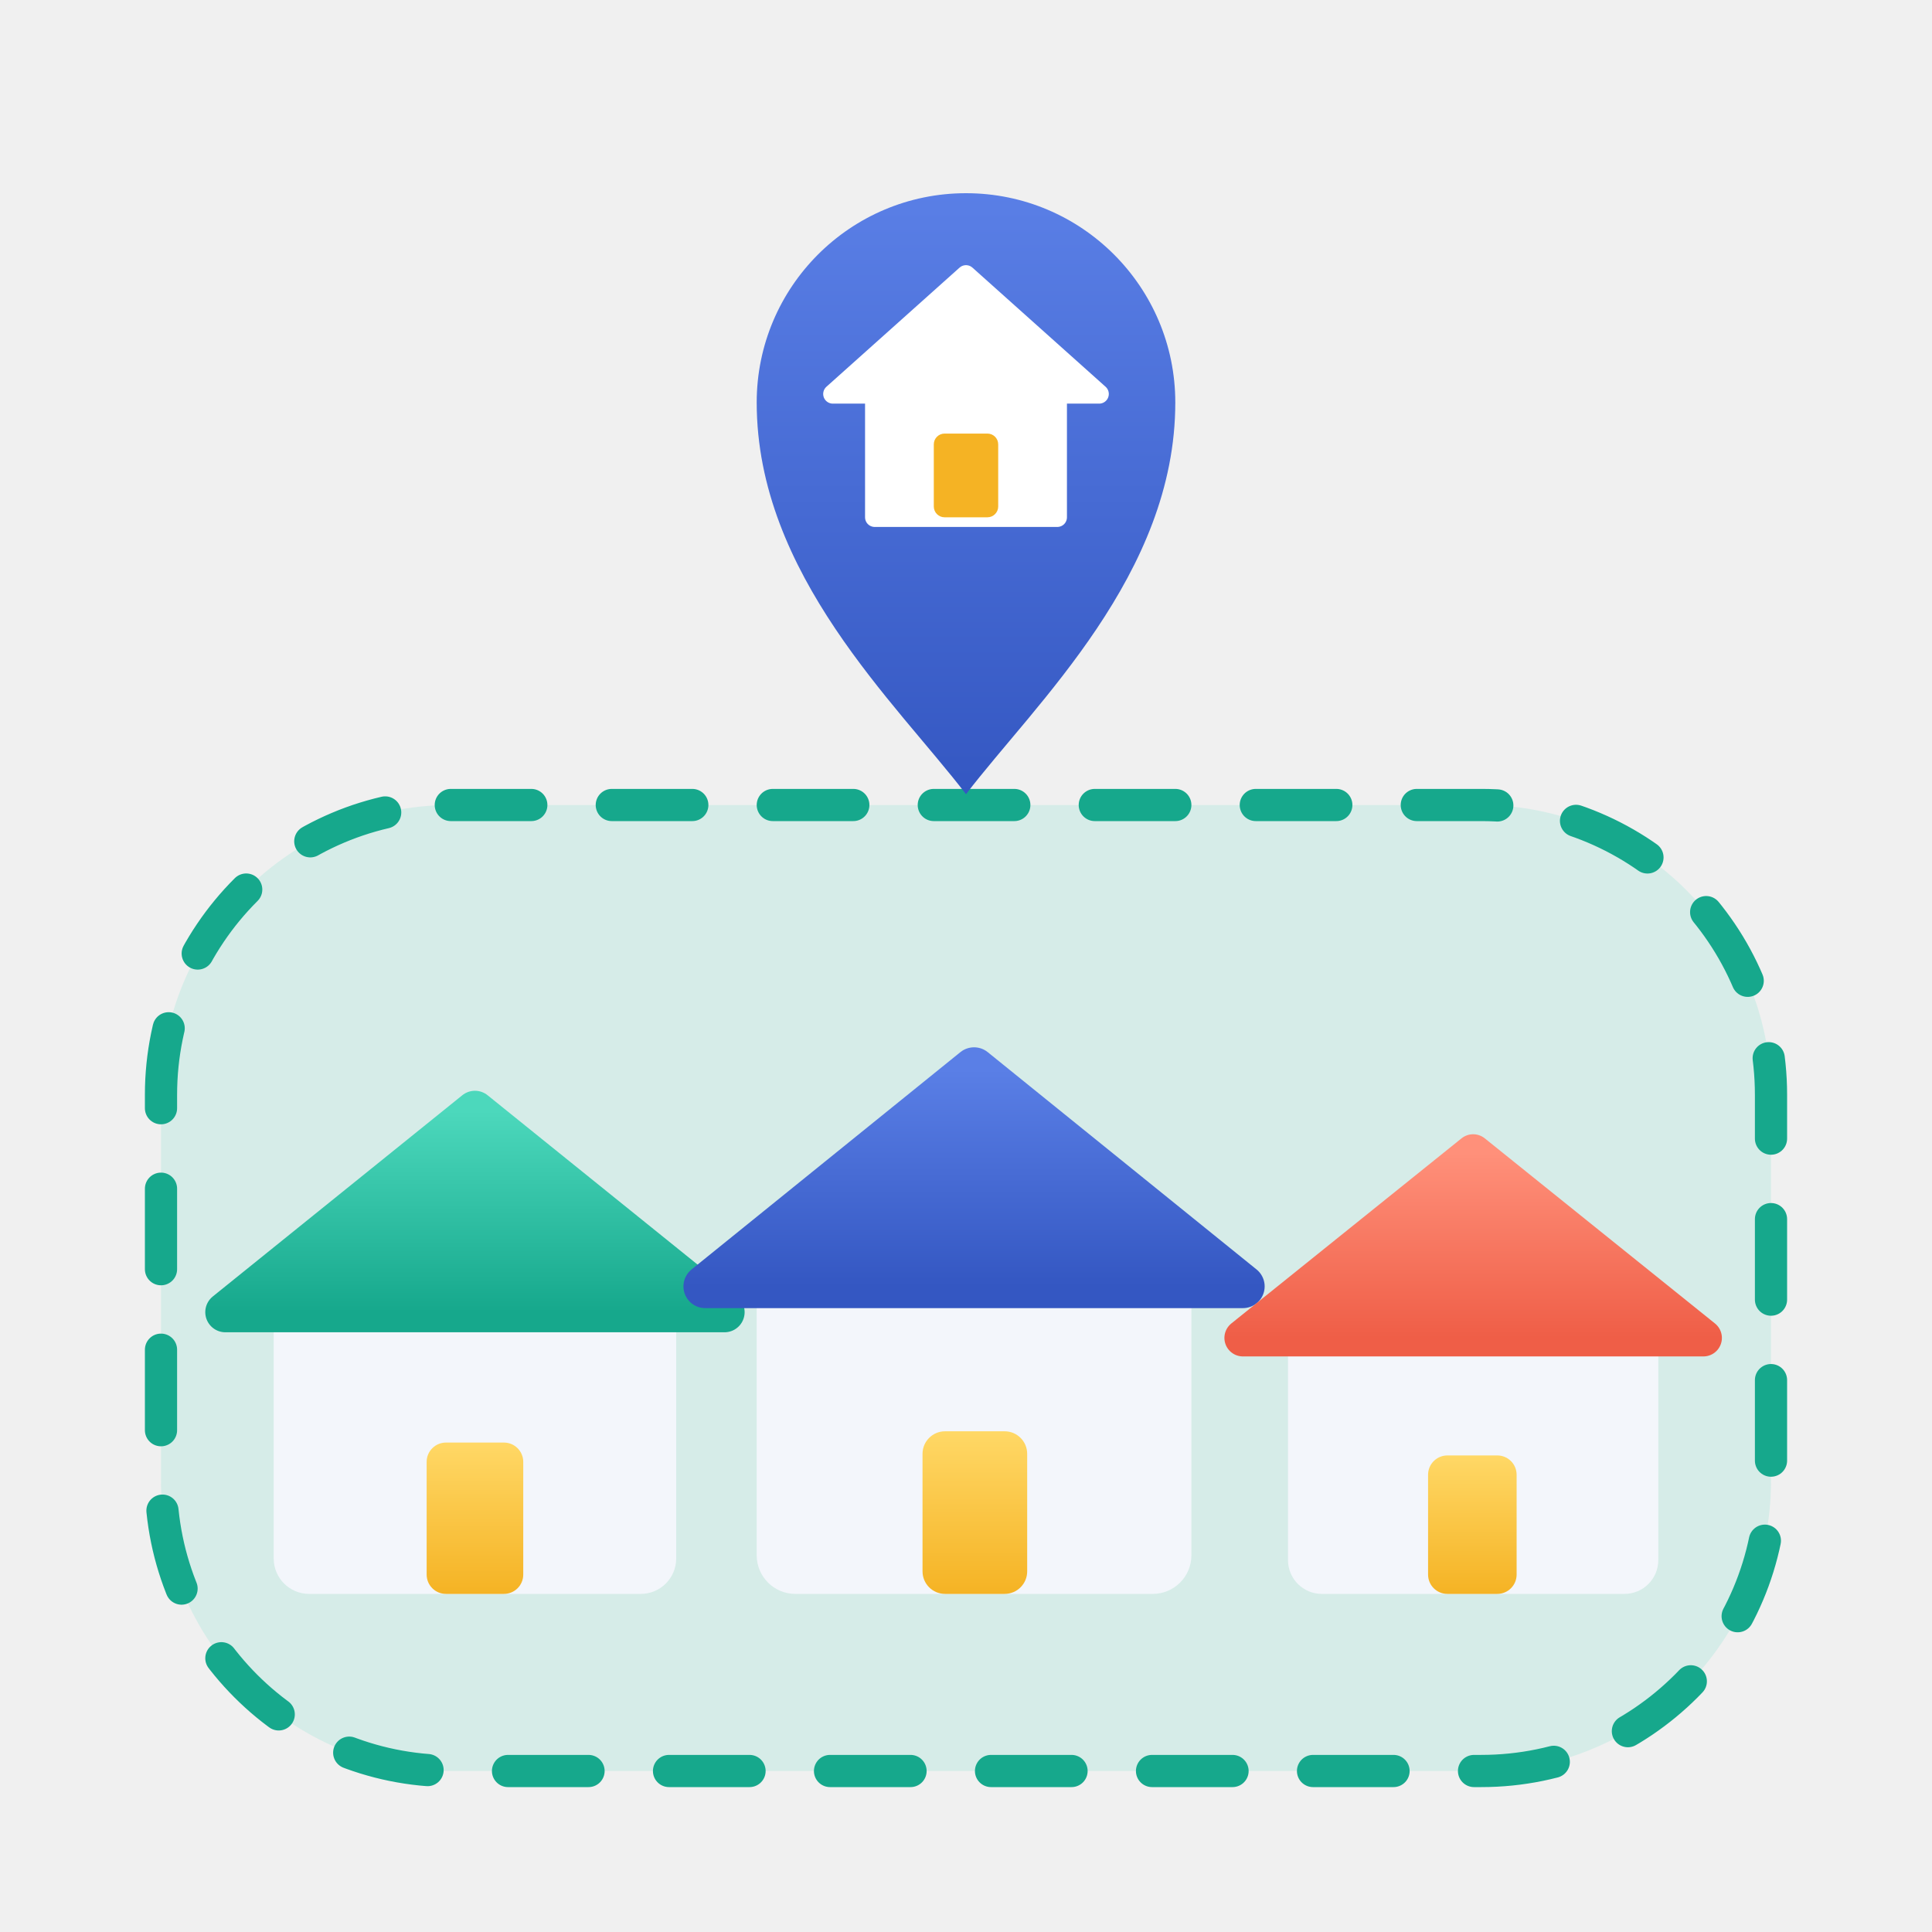
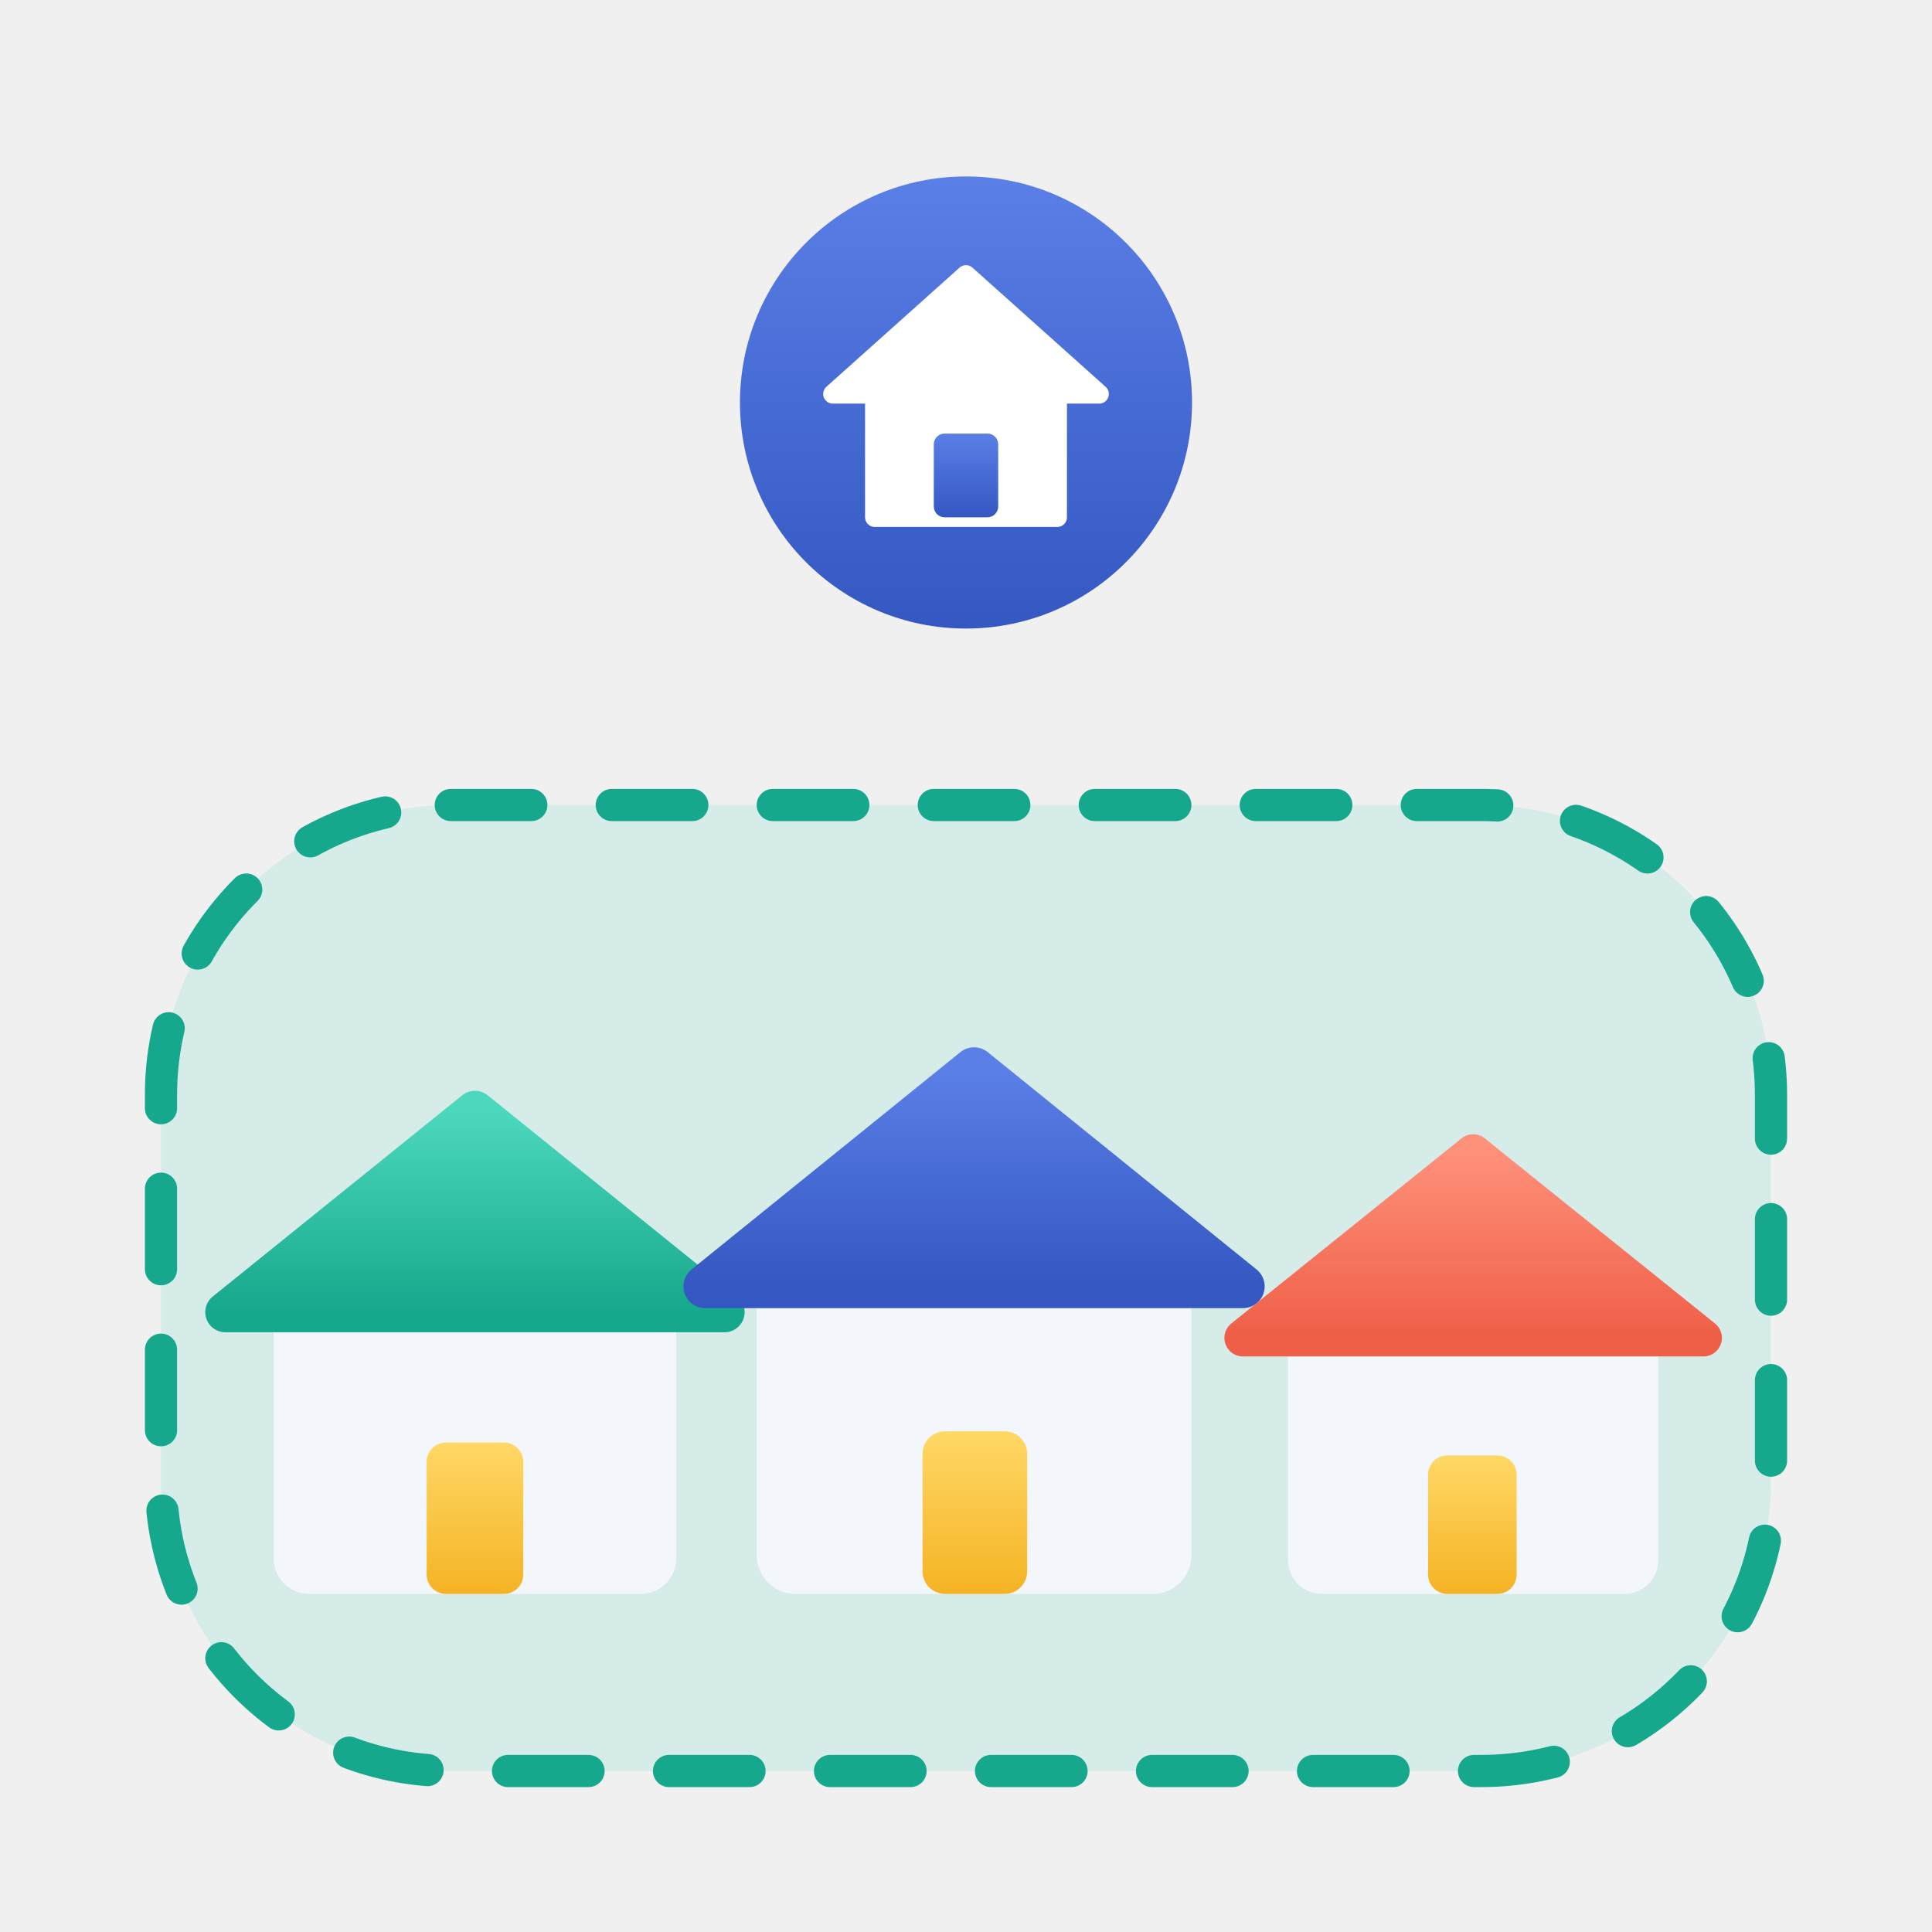
<svg xmlns="http://www.w3.org/2000/svg" width="120" height="120" viewBox="0 0 120 120" fill="none">
  <defs>
    <linearGradient id="banner_moatown_dark-mintv" x1="0" y1="0" x2="0" y2="1">
      <stop offset="0" stop-color="#4CD8BC" />
      <stop offset="1" stop-color="#16A88C" />
    </linearGradient>
    <linearGradient id="banner_moatown_dark-yelv" x1="0" y1="0" x2="0" y2="1">
      <stop offset="0" stop-color="#FFD866" />
      <stop offset="1" stop-color="#F5B324" />
    </linearGradient>
    <linearGradient id="banner_moatown_dark-navyv" x1="0" y1="0" x2="0" y2="1">
      <stop offset="0" stop-color="#5A7FE6" />
      <stop offset="1" stop-color="#3457C2" />
    </linearGradient>
    <linearGradient id="banner_moatown_dark-corv" x1="0" y1="0" x2="0" y2="1">
      <stop offset="0" stop-color="#FF907A" />
      <stop offset="1" stop-color="#EF5E47" />
    </linearGradient>
  </defs>
  <rect x="10" y="50" width="100" height="60" rx="18" fill="#4CD8BC" fill-opacity=".16" />
  <rect x="10" y="50" width="100" height="60" rx="18" stroke="#16A88C" stroke-width="2" stroke-dasharray="5 5" stroke-linecap="round" />
  <rect x="17" y="79.5" width="25" height="19.5" rx="2.2" fill="#F3F6FB" />
  <path d="M14.0 81.5L29.5 69.0L45.0 81.5Z" fill="url(#banner_moatown_dark-mintv)" stroke="url(#banner_moatown_dark-mintv)" stroke-width="2.5" stroke-linejoin="round" />
  <rect x="26.5" y="89.6" width="6.0" height="9.4" rx="1.2" fill="url(#banner_moatown_dark-yelv)" />
  <rect x="47" y="77.9" width="27" height="21.1" rx="2.4" fill="#F3F6FB" />
  <path d="M43.8 79.9L60.5 66.4L77.2 79.9Z" fill="url(#banner_moatown_dark-navyv)" stroke="url(#banner_moatown_dark-navyv)" stroke-width="2.7" stroke-linejoin="round" />
  <rect x="57.3" y="88.9" width="6.5" height="10.1" rx="1.4" fill="url(#banner_moatown_dark-yelv)" />
  <rect x="80" y="81.1" width="23" height="17.9" rx="2.1" fill="#F3F6FB" />
  <path d="M77.2 83.1L91.5 71.6L105.8 83.1Z" fill="url(#banner_moatown_dark-corv)" stroke="url(#banner_moatown_dark-corv)" stroke-width="2.3" stroke-linejoin="round" />
  <rect x="88.7" y="90.4" width="5.5" height="8.6" rx="1.2" fill="url(#banner_moatown_dark-yelv)" />
-   <path d="M60.00 49.33C55.67 43.67 47.00 35.67 47.00 25.00A13.00 13.00 0 0 1 73.00 25.00C73.00 35.67 64.33 43.67 60.00 49.33Z" fill="url(#banner_moatown_dark-navyv)" />
+   <circle cx="60" cy="25" r="14.04" fill="url(#banner_moatown_dark-navyv)" />
  <path d="M60.00 17.07L68.27 24.47H65.67V32.13H54.33V24.47H51.73Z" fill="#fff" stroke="#fff" stroke-width="1.20" stroke-linejoin="round" />
-   <rect x="58.00" y="26.93" width="4.00" height="5.20" rx="0.67" fill="#F5B324" />
+   <rect x="58.00" y="26.93" width="4.00" height="5.20" rx="0.67" fill="url(#banner_moatown_dark-navyv)" />
</svg>
